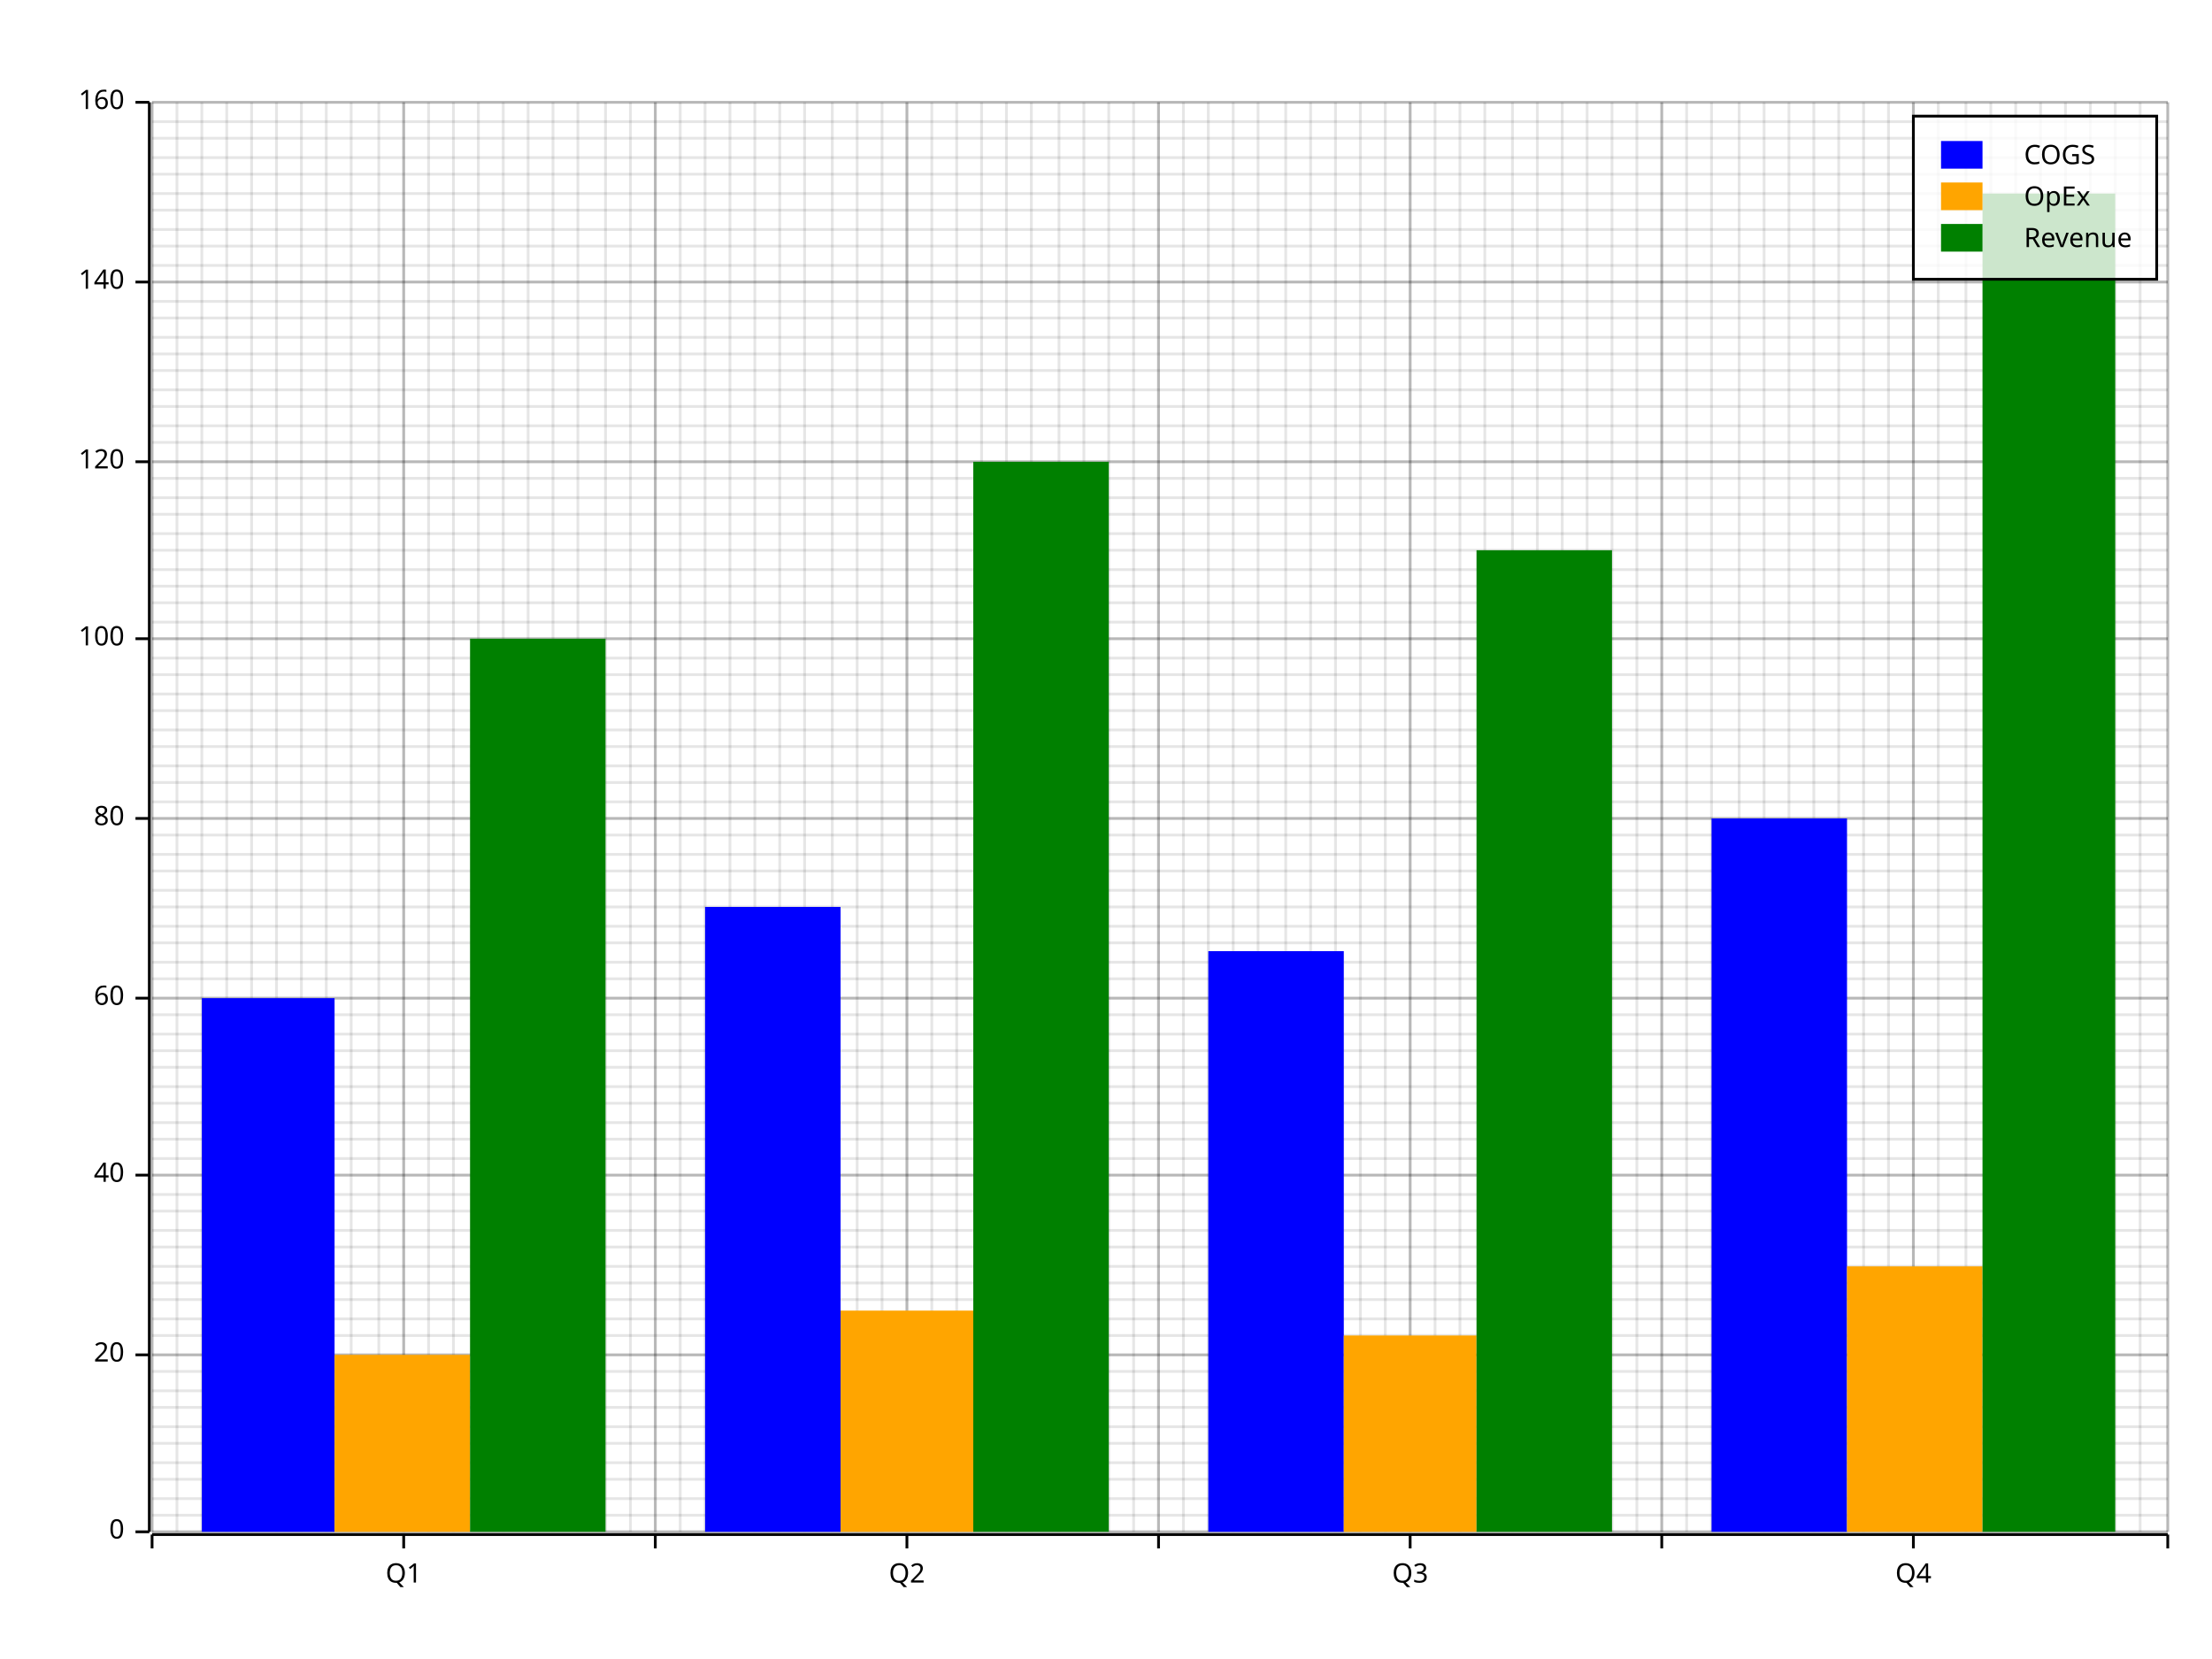
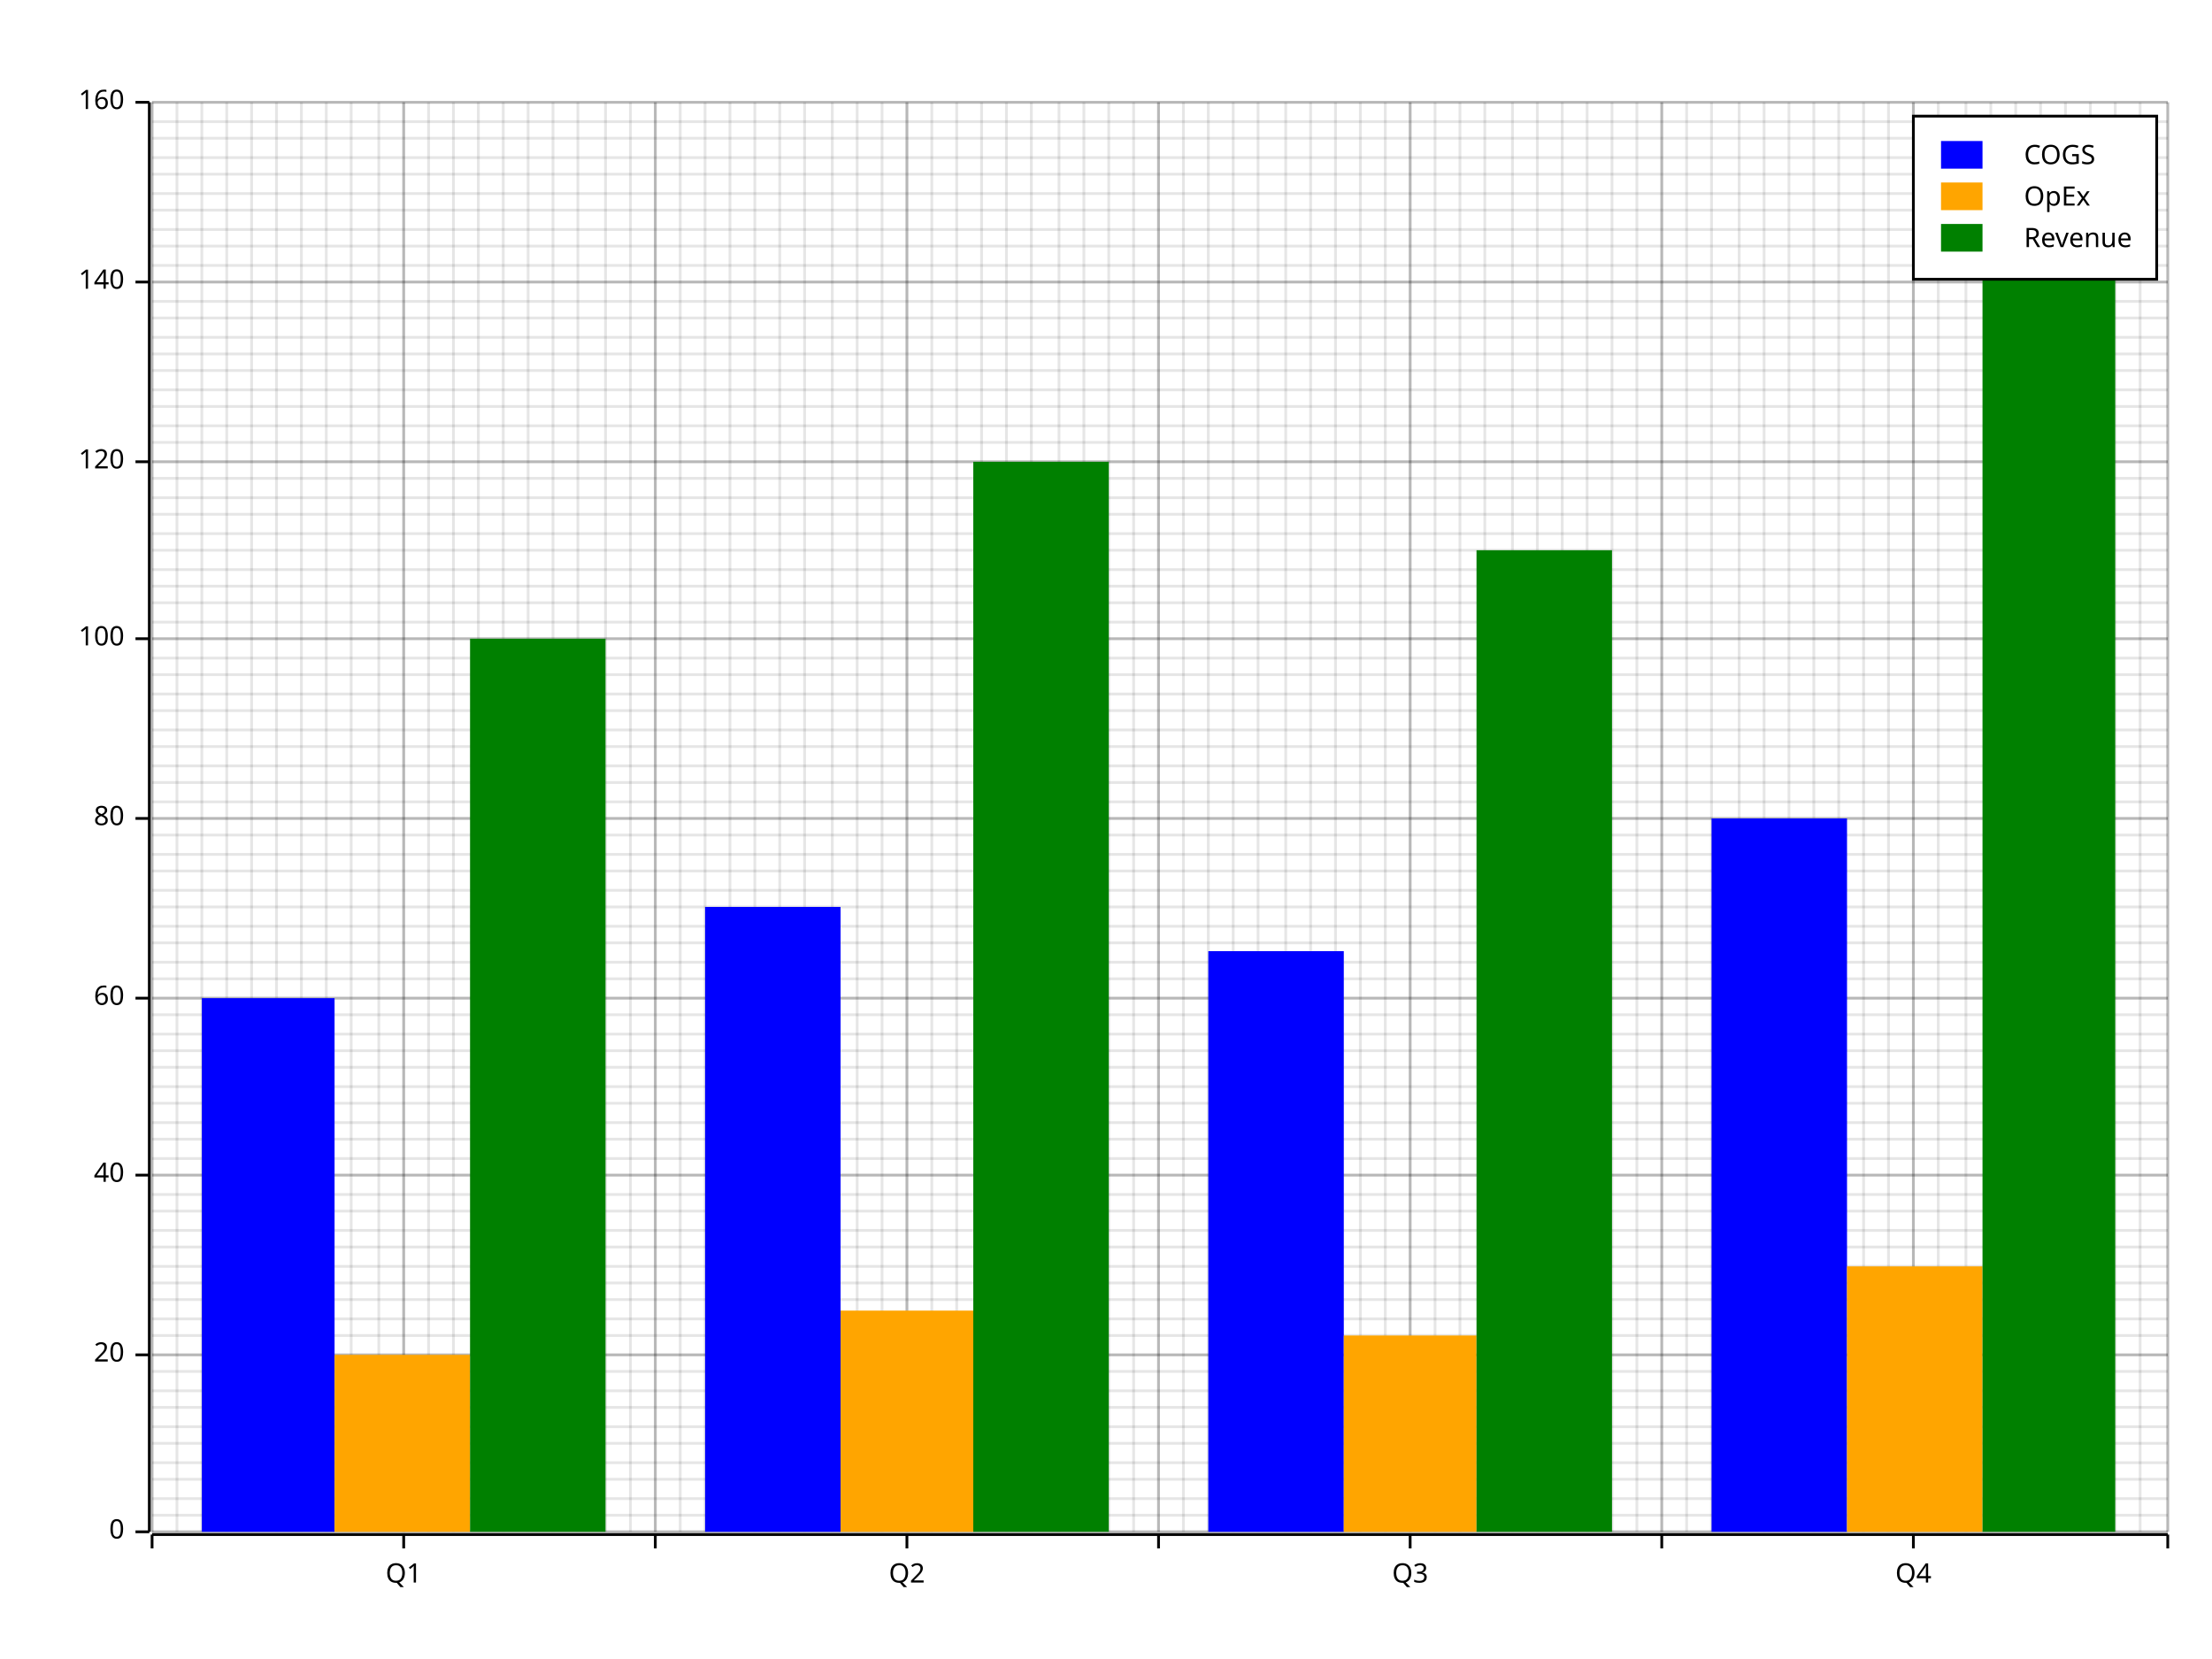
<svg xmlns="http://www.w3.org/2000/svg" width="800" height="600" viewBox="0 0 800 600">
  <rect x="0" y="0" width="800" height="600" opacity="1" fill="#FFFFFF" stroke="none" />
  <text x="400" y="20" dy="0.76em" text-anchor="middle" font-family="sans-serif" font-size="12.097" opacity="1" fill="#000000">

</text>
  <line opacity="0.1" stroke="#000000" stroke-width="1" x1="55" y1="554" x2="55" y2="37" />
  <line opacity="0.1" stroke="#000000" stroke-width="1" x1="64" y1="554" x2="64" y2="37" />
  <line opacity="0.1" stroke="#000000" stroke-width="1" x1="73" y1="554" x2="73" y2="37" />
  <line opacity="0.1" stroke="#000000" stroke-width="1" x1="82" y1="554" x2="82" y2="37" />
  <line opacity="0.1" stroke="#000000" stroke-width="1" x1="91" y1="554" x2="91" y2="37" />
  <line opacity="0.1" stroke="#000000" stroke-width="1" x1="100" y1="554" x2="100" y2="37" />
  <line opacity="0.1" stroke="#000000" stroke-width="1" x1="109" y1="554" x2="109" y2="37" />
  <line opacity="0.1" stroke="#000000" stroke-width="1" x1="118" y1="554" x2="118" y2="37" />
  <line opacity="0.1" stroke="#000000" stroke-width="1" x1="127" y1="554" x2="127" y2="37" />
  <line opacity="0.1" stroke="#000000" stroke-width="1" x1="137" y1="554" x2="137" y2="37" />
  <line opacity="0.1" stroke="#000000" stroke-width="1" x1="146" y1="554" x2="146" y2="37" />
  <line opacity="0.1" stroke="#000000" stroke-width="1" x1="155" y1="554" x2="155" y2="37" />
  <line opacity="0.1" stroke="#000000" stroke-width="1" x1="164" y1="554" x2="164" y2="37" />
  <line opacity="0.1" stroke="#000000" stroke-width="1" x1="173" y1="554" x2="173" y2="37" />
  <line opacity="0.1" stroke="#000000" stroke-width="1" x1="182" y1="554" x2="182" y2="37" />
  <line opacity="0.1" stroke="#000000" stroke-width="1" x1="191" y1="554" x2="191" y2="37" />
  <line opacity="0.1" stroke="#000000" stroke-width="1" x1="200" y1="554" x2="200" y2="37" />
  <line opacity="0.1" stroke="#000000" stroke-width="1" x1="209" y1="554" x2="209" y2="37" />
  <line opacity="0.1" stroke="#000000" stroke-width="1" x1="219" y1="554" x2="219" y2="37" />
  <line opacity="0.1" stroke="#000000" stroke-width="1" x1="228" y1="554" x2="228" y2="37" />
  <line opacity="0.1" stroke="#000000" stroke-width="1" x1="237" y1="554" x2="237" y2="37" />
  <line opacity="0.1" stroke="#000000" stroke-width="1" x1="246" y1="554" x2="246" y2="37" />
  <line opacity="0.1" stroke="#000000" stroke-width="1" x1="255" y1="554" x2="255" y2="37" />
  <line opacity="0.1" stroke="#000000" stroke-width="1" x1="264" y1="554" x2="264" y2="37" />
  <line opacity="0.1" stroke="#000000" stroke-width="1" x1="273" y1="554" x2="273" y2="37" />
  <line opacity="0.1" stroke="#000000" stroke-width="1" x1="282" y1="554" x2="282" y2="37" />
  <line opacity="0.1" stroke="#000000" stroke-width="1" x1="291" y1="554" x2="291" y2="37" />
  <line opacity="0.1" stroke="#000000" stroke-width="1" x1="301" y1="554" x2="301" y2="37" />
  <line opacity="0.1" stroke="#000000" stroke-width="1" x1="310" y1="554" x2="310" y2="37" />
  <line opacity="0.1" stroke="#000000" stroke-width="1" x1="319" y1="554" x2="319" y2="37" />
  <line opacity="0.1" stroke="#000000" stroke-width="1" x1="328" y1="554" x2="328" y2="37" />
  <line opacity="0.1" stroke="#000000" stroke-width="1" x1="337" y1="554" x2="337" y2="37" />
  <line opacity="0.1" stroke="#000000" stroke-width="1" x1="346" y1="554" x2="346" y2="37" />
  <line opacity="0.1" stroke="#000000" stroke-width="1" x1="355" y1="554" x2="355" y2="37" />
  <line opacity="0.1" stroke="#000000" stroke-width="1" x1="364" y1="554" x2="364" y2="37" />
  <line opacity="0.1" stroke="#000000" stroke-width="1" x1="373" y1="554" x2="373" y2="37" />
  <line opacity="0.1" stroke="#000000" stroke-width="1" x1="383" y1="554" x2="383" y2="37" />
  <line opacity="0.1" stroke="#000000" stroke-width="1" x1="392" y1="554" x2="392" y2="37" />
  <line opacity="0.1" stroke="#000000" stroke-width="1" x1="401" y1="554" x2="401" y2="37" />
  <line opacity="0.1" stroke="#000000" stroke-width="1" x1="410" y1="554" x2="410" y2="37" />
  <line opacity="0.1" stroke="#000000" stroke-width="1" x1="419" y1="554" x2="419" y2="37" />
  <line opacity="0.1" stroke="#000000" stroke-width="1" x1="428" y1="554" x2="428" y2="37" />
  <line opacity="0.1" stroke="#000000" stroke-width="1" x1="437" y1="554" x2="437" y2="37" />
  <line opacity="0.1" stroke="#000000" stroke-width="1" x1="446" y1="554" x2="446" y2="37" />
  <line opacity="0.1" stroke="#000000" stroke-width="1" x1="455" y1="554" x2="455" y2="37" />
  <line opacity="0.1" stroke="#000000" stroke-width="1" x1="465" y1="554" x2="465" y2="37" />
  <line opacity="0.1" stroke="#000000" stroke-width="1" x1="474" y1="554" x2="474" y2="37" />
  <line opacity="0.1" stroke="#000000" stroke-width="1" x1="483" y1="554" x2="483" y2="37" />
  <line opacity="0.1" stroke="#000000" stroke-width="1" x1="492" y1="554" x2="492" y2="37" />
  <line opacity="0.1" stroke="#000000" stroke-width="1" x1="501" y1="554" x2="501" y2="37" />
  <line opacity="0.1" stroke="#000000" stroke-width="1" x1="510" y1="554" x2="510" y2="37" />
  <line opacity="0.1" stroke="#000000" stroke-width="1" x1="519" y1="554" x2="519" y2="37" />
  <line opacity="0.1" stroke="#000000" stroke-width="1" x1="528" y1="554" x2="528" y2="37" />
  <line opacity="0.1" stroke="#000000" stroke-width="1" x1="537" y1="554" x2="537" y2="37" />
  <line opacity="0.1" stroke="#000000" stroke-width="1" x1="547" y1="554" x2="547" y2="37" />
  <line opacity="0.1" stroke="#000000" stroke-width="1" x1="556" y1="554" x2="556" y2="37" />
  <line opacity="0.1" stroke="#000000" stroke-width="1" x1="565" y1="554" x2="565" y2="37" />
  <line opacity="0.1" stroke="#000000" stroke-width="1" x1="574" y1="554" x2="574" y2="37" />
  <line opacity="0.1" stroke="#000000" stroke-width="1" x1="583" y1="554" x2="583" y2="37" />
  <line opacity="0.1" stroke="#000000" stroke-width="1" x1="592" y1="554" x2="592" y2="37" />
  <line opacity="0.1" stroke="#000000" stroke-width="1" x1="601" y1="554" x2="601" y2="37" />
  <line opacity="0.1" stroke="#000000" stroke-width="1" x1="610" y1="554" x2="610" y2="37" />
  <line opacity="0.1" stroke="#000000" stroke-width="1" x1="619" y1="554" x2="619" y2="37" />
  <line opacity="0.1" stroke="#000000" stroke-width="1" x1="629" y1="554" x2="629" y2="37" />
  <line opacity="0.1" stroke="#000000" stroke-width="1" x1="638" y1="554" x2="638" y2="37" />
  <line opacity="0.1" stroke="#000000" stroke-width="1" x1="647" y1="554" x2="647" y2="37" />
  <line opacity="0.1" stroke="#000000" stroke-width="1" x1="656" y1="554" x2="656" y2="37" />
  <line opacity="0.1" stroke="#000000" stroke-width="1" x1="665" y1="554" x2="665" y2="37" />
  <line opacity="0.1" stroke="#000000" stroke-width="1" x1="674" y1="554" x2="674" y2="37" />
  <line opacity="0.1" stroke="#000000" stroke-width="1" x1="683" y1="554" x2="683" y2="37" />
  <line opacity="0.1" stroke="#000000" stroke-width="1" x1="692" y1="554" x2="692" y2="37" />
  <line opacity="0.1" stroke="#000000" stroke-width="1" x1="701" y1="554" x2="701" y2="37" />
  <line opacity="0.1" stroke="#000000" stroke-width="1" x1="711" y1="554" x2="711" y2="37" />
  <line opacity="0.1" stroke="#000000" stroke-width="1" x1="720" y1="554" x2="720" y2="37" />
  <line opacity="0.1" stroke="#000000" stroke-width="1" x1="729" y1="554" x2="729" y2="37" />
  <line opacity="0.1" stroke="#000000" stroke-width="1" x1="738" y1="554" x2="738" y2="37" />
  <line opacity="0.1" stroke="#000000" stroke-width="1" x1="747" y1="554" x2="747" y2="37" />
  <line opacity="0.1" stroke="#000000" stroke-width="1" x1="756" y1="554" x2="756" y2="37" />
  <line opacity="0.1" stroke="#000000" stroke-width="1" x1="765" y1="554" x2="765" y2="37" />
  <line opacity="0.1" stroke="#000000" stroke-width="1" x1="774" y1="554" x2="774" y2="37" />
  <line opacity="0.1" stroke="#000000" stroke-width="1" x1="784" y1="554" x2="784" y2="37" />
  <line opacity="0.1" stroke="#000000" stroke-width="1" x1="55" y1="554" x2="784" y2="554" />
  <line opacity="0.1" stroke="#000000" stroke-width="1" x1="55" y1="548" x2="784" y2="548" />
  <line opacity="0.1" stroke="#000000" stroke-width="1" x1="55" y1="542" x2="784" y2="542" />
  <line opacity="0.1" stroke="#000000" stroke-width="1" x1="55" y1="535" x2="784" y2="535" />
  <line opacity="0.1" stroke="#000000" stroke-width="1" x1="55" y1="529" x2="784" y2="529" />
  <line opacity="0.1" stroke="#000000" stroke-width="1" x1="55" y1="522" x2="784" y2="522" />
  <line opacity="0.1" stroke="#000000" stroke-width="1" x1="55" y1="516" x2="784" y2="516" />
  <line opacity="0.1" stroke="#000000" stroke-width="1" x1="55" y1="509" x2="784" y2="509" />
  <line opacity="0.1" stroke="#000000" stroke-width="1" x1="55" y1="503" x2="784" y2="503" />
  <line opacity="0.1" stroke="#000000" stroke-width="1" x1="55" y1="496" x2="784" y2="496" />
  <line opacity="0.1" stroke="#000000" stroke-width="1" x1="55" y1="490" x2="784" y2="490" />
  <line opacity="0.1" stroke="#000000" stroke-width="1" x1="55" y1="483" x2="784" y2="483" />
  <line opacity="0.1" stroke="#000000" stroke-width="1" x1="55" y1="477" x2="784" y2="477" />
  <line opacity="0.1" stroke="#000000" stroke-width="1" x1="55" y1="470" x2="784" y2="470" />
  <line opacity="0.1" stroke="#000000" stroke-width="1" x1="55" y1="464" x2="784" y2="464" />
  <line opacity="0.1" stroke="#000000" stroke-width="1" x1="55" y1="458" x2="784" y2="458" />
  <line opacity="0.1" stroke="#000000" stroke-width="1" x1="55" y1="451" x2="784" y2="451" />
  <line opacity="0.1" stroke="#000000" stroke-width="1" x1="55" y1="445" x2="784" y2="445" />
  <line opacity="0.1" stroke="#000000" stroke-width="1" x1="55" y1="438" x2="784" y2="438" />
  <line opacity="0.1" stroke="#000000" stroke-width="1" x1="55" y1="432" x2="784" y2="432" />
  <line opacity="0.1" stroke="#000000" stroke-width="1" x1="55" y1="425" x2="784" y2="425" />
  <line opacity="0.1" stroke="#000000" stroke-width="1" x1="55" y1="419" x2="784" y2="419" />
  <line opacity="0.1" stroke="#000000" stroke-width="1" x1="55" y1="412" x2="784" y2="412" />
  <line opacity="0.1" stroke="#000000" stroke-width="1" x1="55" y1="406" x2="784" y2="406" />
  <line opacity="0.1" stroke="#000000" stroke-width="1" x1="55" y1="399" x2="784" y2="399" />
  <line opacity="0.1" stroke="#000000" stroke-width="1" x1="55" y1="393" x2="784" y2="393" />
  <line opacity="0.1" stroke="#000000" stroke-width="1" x1="55" y1="386" x2="784" y2="386" />
  <line opacity="0.1" stroke="#000000" stroke-width="1" x1="55" y1="380" x2="784" y2="380" />
  <line opacity="0.1" stroke="#000000" stroke-width="1" x1="55" y1="374" x2="784" y2="374" />
  <line opacity="0.1" stroke="#000000" stroke-width="1" x1="55" y1="367" x2="784" y2="367" />
  <line opacity="0.1" stroke="#000000" stroke-width="1" x1="55" y1="361" x2="784" y2="361" />
  <line opacity="0.1" stroke="#000000" stroke-width="1" x1="55" y1="354" x2="784" y2="354" />
  <line opacity="0.1" stroke="#000000" stroke-width="1" x1="55" y1="348" x2="784" y2="348" />
  <line opacity="0.1" stroke="#000000" stroke-width="1" x1="55" y1="341" x2="784" y2="341" />
  <line opacity="0.1" stroke="#000000" stroke-width="1" x1="55" y1="335" x2="784" y2="335" />
  <line opacity="0.1" stroke="#000000" stroke-width="1" x1="55" y1="328" x2="784" y2="328" />
  <line opacity="0.1" stroke="#000000" stroke-width="1" x1="55" y1="322" x2="784" y2="322" />
  <line opacity="0.1" stroke="#000000" stroke-width="1" x1="55" y1="315" x2="784" y2="315" />
  <line opacity="0.1" stroke="#000000" stroke-width="1" x1="55" y1="309" x2="784" y2="309" />
  <line opacity="0.1" stroke="#000000" stroke-width="1" x1="55" y1="302" x2="784" y2="302" />
  <line opacity="0.1" stroke="#000000" stroke-width="1" x1="55" y1="296" x2="784" y2="296" />
  <line opacity="0.1" stroke="#000000" stroke-width="1" x1="55" y1="290" x2="784" y2="290" />
  <line opacity="0.1" stroke="#000000" stroke-width="1" x1="55" y1="283" x2="784" y2="283" />
  <line opacity="0.1" stroke="#000000" stroke-width="1" x1="55" y1="277" x2="784" y2="277" />
  <line opacity="0.1" stroke="#000000" stroke-width="1" x1="55" y1="270" x2="784" y2="270" />
  <line opacity="0.1" stroke="#000000" stroke-width="1" x1="55" y1="264" x2="784" y2="264" />
  <line opacity="0.1" stroke="#000000" stroke-width="1" x1="55" y1="257" x2="784" y2="257" />
  <line opacity="0.1" stroke="#000000" stroke-width="1" x1="55" y1="251" x2="784" y2="251" />
  <line opacity="0.1" stroke="#000000" stroke-width="1" x1="55" y1="244" x2="784" y2="244" />
  <line opacity="0.1" stroke="#000000" stroke-width="1" x1="55" y1="238" x2="784" y2="238" />
  <line opacity="0.1" stroke="#000000" stroke-width="1" x1="55" y1="231" x2="784" y2="231" />
  <line opacity="0.1" stroke="#000000" stroke-width="1" x1="55" y1="225" x2="784" y2="225" />
  <line opacity="0.1" stroke="#000000" stroke-width="1" x1="55" y1="218" x2="784" y2="218" />
  <line opacity="0.1" stroke="#000000" stroke-width="1" x1="55" y1="212" x2="784" y2="212" />
  <line opacity="0.1" stroke="#000000" stroke-width="1" x1="55" y1="206" x2="784" y2="206" />
  <line opacity="0.1" stroke="#000000" stroke-width="1" x1="55" y1="199" x2="784" y2="199" />
  <line opacity="0.1" stroke="#000000" stroke-width="1" x1="55" y1="193" x2="784" y2="193" />
  <line opacity="0.1" stroke="#000000" stroke-width="1" x1="55" y1="186" x2="784" y2="186" />
  <line opacity="0.1" stroke="#000000" stroke-width="1" x1="55" y1="180" x2="784" y2="180" />
  <line opacity="0.1" stroke="#000000" stroke-width="1" x1="55" y1="173" x2="784" y2="173" />
  <line opacity="0.1" stroke="#000000" stroke-width="1" x1="55" y1="167" x2="784" y2="167" />
  <line opacity="0.1" stroke="#000000" stroke-width="1" x1="55" y1="160" x2="784" y2="160" />
  <line opacity="0.1" stroke="#000000" stroke-width="1" x1="55" y1="154" x2="784" y2="154" />
  <line opacity="0.1" stroke="#000000" stroke-width="1" x1="55" y1="147" x2="784" y2="147" />
  <line opacity="0.1" stroke="#000000" stroke-width="1" x1="55" y1="141" x2="784" y2="141" />
  <line opacity="0.1" stroke="#000000" stroke-width="1" x1="55" y1="134" x2="784" y2="134" />
  <line opacity="0.1" stroke="#000000" stroke-width="1" x1="55" y1="128" x2="784" y2="128" />
  <line opacity="0.1" stroke="#000000" stroke-width="1" x1="55" y1="122" x2="784" y2="122" />
  <line opacity="0.1" stroke="#000000" stroke-width="1" x1="55" y1="115" x2="784" y2="115" />
  <line opacity="0.1" stroke="#000000" stroke-width="1" x1="55" y1="109" x2="784" y2="109" />
  <line opacity="0.1" stroke="#000000" stroke-width="1" x1="55" y1="102" x2="784" y2="102" />
  <line opacity="0.1" stroke="#000000" stroke-width="1" x1="55" y1="96" x2="784" y2="96" />
  <line opacity="0.1" stroke="#000000" stroke-width="1" x1="55" y1="89" x2="784" y2="89" />
  <line opacity="0.1" stroke="#000000" stroke-width="1" x1="55" y1="83" x2="784" y2="83" />
  <line opacity="0.1" stroke="#000000" stroke-width="1" x1="55" y1="76" x2="784" y2="76" />
  <line opacity="0.1" stroke="#000000" stroke-width="1" x1="55" y1="70" x2="784" y2="70" />
  <line opacity="0.1" stroke="#000000" stroke-width="1" x1="55" y1="63" x2="784" y2="63" />
  <line opacity="0.1" stroke="#000000" stroke-width="1" x1="55" y1="57" x2="784" y2="57" />
  <line opacity="0.1" stroke="#000000" stroke-width="1" x1="55" y1="50" x2="784" y2="50" />
  <line opacity="0.1" stroke="#000000" stroke-width="1" x1="55" y1="44" x2="784" y2="44" />
  <line opacity="0.1" stroke="#000000" stroke-width="1" x1="55" y1="37" x2="784" y2="37" />
  <line opacity="0.2" stroke="#000000" stroke-width="1" x1="55" y1="554" x2="55" y2="37" />
  <line opacity="0.2" stroke="#000000" stroke-width="1" x1="146" y1="554" x2="146" y2="37" />
  <line opacity="0.2" stroke="#000000" stroke-width="1" x1="237" y1="554" x2="237" y2="37" />
  <line opacity="0.2" stroke="#000000" stroke-width="1" x1="328" y1="554" x2="328" y2="37" />
  <line opacity="0.2" stroke="#000000" stroke-width="1" x1="419" y1="554" x2="419" y2="37" />
  <line opacity="0.2" stroke="#000000" stroke-width="1" x1="510" y1="554" x2="510" y2="37" />
  <line opacity="0.2" stroke="#000000" stroke-width="1" x1="601" y1="554" x2="601" y2="37" />
  <line opacity="0.2" stroke="#000000" stroke-width="1" x1="692" y1="554" x2="692" y2="37" />
  <line opacity="0.2" stroke="#000000" stroke-width="1" x1="784" y1="554" x2="784" y2="37" />
  <line opacity="0.2" stroke="#000000" stroke-width="1" x1="55" y1="554" x2="784" y2="554" />
  <line opacity="0.2" stroke="#000000" stroke-width="1" x1="55" y1="490" x2="784" y2="490" />
  <line opacity="0.2" stroke="#000000" stroke-width="1" x1="55" y1="425" x2="784" y2="425" />
  <line opacity="0.2" stroke="#000000" stroke-width="1" x1="55" y1="361" x2="784" y2="361" />
  <line opacity="0.2" stroke="#000000" stroke-width="1" x1="55" y1="296" x2="784" y2="296" />
  <line opacity="0.2" stroke="#000000" stroke-width="1" x1="55" y1="231" x2="784" y2="231" />
  <line opacity="0.2" stroke="#000000" stroke-width="1" x1="55" y1="167" x2="784" y2="167" />
  <line opacity="0.2" stroke="#000000" stroke-width="1" x1="55" y1="102" x2="784" y2="102" />
  <line opacity="0.2" stroke="#000000" stroke-width="1" x1="55" y1="37" x2="784" y2="37" />
  <polyline fill="none" opacity="1" stroke="#000000" stroke-width="1" points="54,37 54,554 " />
  <text x="45" y="554" dy="0.5ex" text-anchor="end" font-family="sans-serif" font-size="9.677" opacity="1" fill="#000000">
0
</text>
  <polyline fill="none" opacity="1" stroke="#000000" stroke-width="1" points="49,554 54,554 " />
  <text x="45" y="490" dy="0.5ex" text-anchor="end" font-family="sans-serif" font-size="9.677" opacity="1" fill="#000000">
20
</text>
  <polyline fill="none" opacity="1" stroke="#000000" stroke-width="1" points="49,490 54,490 " />
  <text x="45" y="425" dy="0.5ex" text-anchor="end" font-family="sans-serif" font-size="9.677" opacity="1" fill="#000000">
40
</text>
  <polyline fill="none" opacity="1" stroke="#000000" stroke-width="1" points="49,425 54,425 " />
  <text x="45" y="361" dy="0.5ex" text-anchor="end" font-family="sans-serif" font-size="9.677" opacity="1" fill="#000000">
60
</text>
  <polyline fill="none" opacity="1" stroke="#000000" stroke-width="1" points="49,361 54,361 " />
  <text x="45" y="296" dy="0.5ex" text-anchor="end" font-family="sans-serif" font-size="9.677" opacity="1" fill="#000000">
80
</text>
  <polyline fill="none" opacity="1" stroke="#000000" stroke-width="1" points="49,296 54,296 " />
  <text x="45" y="231" dy="0.5ex" text-anchor="end" font-family="sans-serif" font-size="9.677" opacity="1" fill="#000000">
100
</text>
  <polyline fill="none" opacity="1" stroke="#000000" stroke-width="1" points="49,231 54,231 " />
  <text x="45" y="167" dy="0.5ex" text-anchor="end" font-family="sans-serif" font-size="9.677" opacity="1" fill="#000000">
120
</text>
  <polyline fill="none" opacity="1" stroke="#000000" stroke-width="1" points="49,167 54,167 " />
  <text x="45" y="102" dy="0.5ex" text-anchor="end" font-family="sans-serif" font-size="9.677" opacity="1" fill="#000000">
140
</text>
  <polyline fill="none" opacity="1" stroke="#000000" stroke-width="1" points="49,102 54,102 " />
  <text x="45" y="37" dy="0.5ex" text-anchor="end" font-family="sans-serif" font-size="9.677" opacity="1" fill="#000000">
160
</text>
  <polyline fill="none" opacity="1" stroke="#000000" stroke-width="1" points="49,37 54,37 " />
  <polyline fill="none" opacity="1" stroke="#000000" stroke-width="1" points="55,555 784,555 " />
  <text x="55" y="565" dy="0.76em" text-anchor="middle" font-family="sans-serif" font-size="9.677" opacity="1" fill="#000000">

</text>
  <polyline fill="none" opacity="1" stroke="#000000" stroke-width="1" points="55,555 55,560 " />
  <text x="146" y="565" dy="0.76em" text-anchor="middle" font-family="sans-serif" font-size="9.677" opacity="1" fill="#000000">
Q1
</text>
  <polyline fill="none" opacity="1" stroke="#000000" stroke-width="1" points="146,555 146,560 " />
  <text x="237" y="565" dy="0.76em" text-anchor="middle" font-family="sans-serif" font-size="9.677" opacity="1" fill="#000000">

</text>
  <polyline fill="none" opacity="1" stroke="#000000" stroke-width="1" points="237,555 237,560 " />
  <text x="328" y="565" dy="0.76em" text-anchor="middle" font-family="sans-serif" font-size="9.677" opacity="1" fill="#000000">
Q2
</text>
  <polyline fill="none" opacity="1" stroke="#000000" stroke-width="1" points="328,555 328,560 " />
  <text x="419" y="565" dy="0.76em" text-anchor="middle" font-family="sans-serif" font-size="9.677" opacity="1" fill="#000000">

</text>
  <polyline fill="none" opacity="1" stroke="#000000" stroke-width="1" points="419,555 419,560 " />
  <text x="510" y="565" dy="0.76em" text-anchor="middle" font-family="sans-serif" font-size="9.677" opacity="1" fill="#000000">
Q3
</text>
  <polyline fill="none" opacity="1" stroke="#000000" stroke-width="1" points="510,555 510,560 " />
  <text x="601" y="565" dy="0.76em" text-anchor="middle" font-family="sans-serif" font-size="9.677" opacity="1" fill="#000000">

</text>
  <polyline fill="none" opacity="1" stroke="#000000" stroke-width="1" points="601,555 601,560 " />
  <text x="692" y="565" dy="0.76em" text-anchor="middle" font-family="sans-serif" font-size="9.677" opacity="1" fill="#000000">
Q4
</text>
  <polyline fill="none" opacity="1" stroke="#000000" stroke-width="1" points="692,555 692,560 " />
  <text x="784" y="565" dy="0.76em" text-anchor="middle" font-family="sans-serif" font-size="9.677" opacity="1" fill="#000000">

</text>
  <polyline fill="none" opacity="1" stroke="#000000" stroke-width="1" points="784,555 784,560 " />
  <rect x="73" y="361" width="48" height="193" opacity="1" fill="#0000FF" stroke="none" />
  <rect x="255" y="328" width="49" height="226" opacity="1" fill="#0000FF" stroke="none" />
  <rect x="437" y="344" width="49" height="210" opacity="1" fill="#0000FF" stroke="none" />
  <rect x="619" y="296" width="49" height="258" opacity="1" fill="#0000FF" stroke="none" />
  <rect x="121" y="490" width="49" height="64" opacity="1" fill="#FFA500" stroke="none" />
  <rect x="304" y="474" width="48" height="80" opacity="1" fill="#FFA500" stroke="none" />
  <rect x="486" y="483" width="48" height="71" opacity="1" fill="#FFA500" stroke="none" />
  <rect x="668" y="458" width="49" height="96" opacity="1" fill="#FFA500" stroke="none" />
  <rect x="170" y="231" width="49" height="323" opacity="1" fill="#008000" stroke="none" />
  <rect x="352" y="167" width="49" height="387" opacity="1" fill="#008000" stroke="none" />
  <rect x="534" y="199" width="49" height="355" opacity="1" fill="#008000" stroke="none" />
  <rect x="717" y="70" width="48" height="484" opacity="1" fill="#008000" stroke="none" />
-   <rect x="692" y="42" width="88" height="59" opacity="0.8" fill="#FFFFFF" stroke="none" />
+   <rect x="692" y="42" width="88" height="59" opacity="1" fill="#FFFFFF" stroke="none" />
  <rect x="692" y="42" width="88" height="59" opacity="1" fill="none" stroke="#000000" />
  <text x="732" y="52" dy="0.76em" text-anchor="start" font-family="sans-serif" font-size="9.677" opacity="1" fill="#000000">
COGS
</text>
  <text x="732" y="67" dy="0.76em" text-anchor="start" font-family="sans-serif" font-size="9.677" opacity="1" fill="#000000">
OpEx
</text>
  <text x="732" y="82" dy="0.76em" text-anchor="start" font-family="sans-serif" font-size="9.677" opacity="1" fill="#000000">
Revenue
</text>
  <rect x="702" y="51" width="15" height="10" opacity="1" fill="#0000FF" stroke="none" />
  <rect x="702" y="66" width="15" height="10" opacity="1" fill="#FFA500" stroke="none" />
  <rect x="702" y="81" width="15" height="10" opacity="1" fill="#008000" stroke="none" />
</svg>
